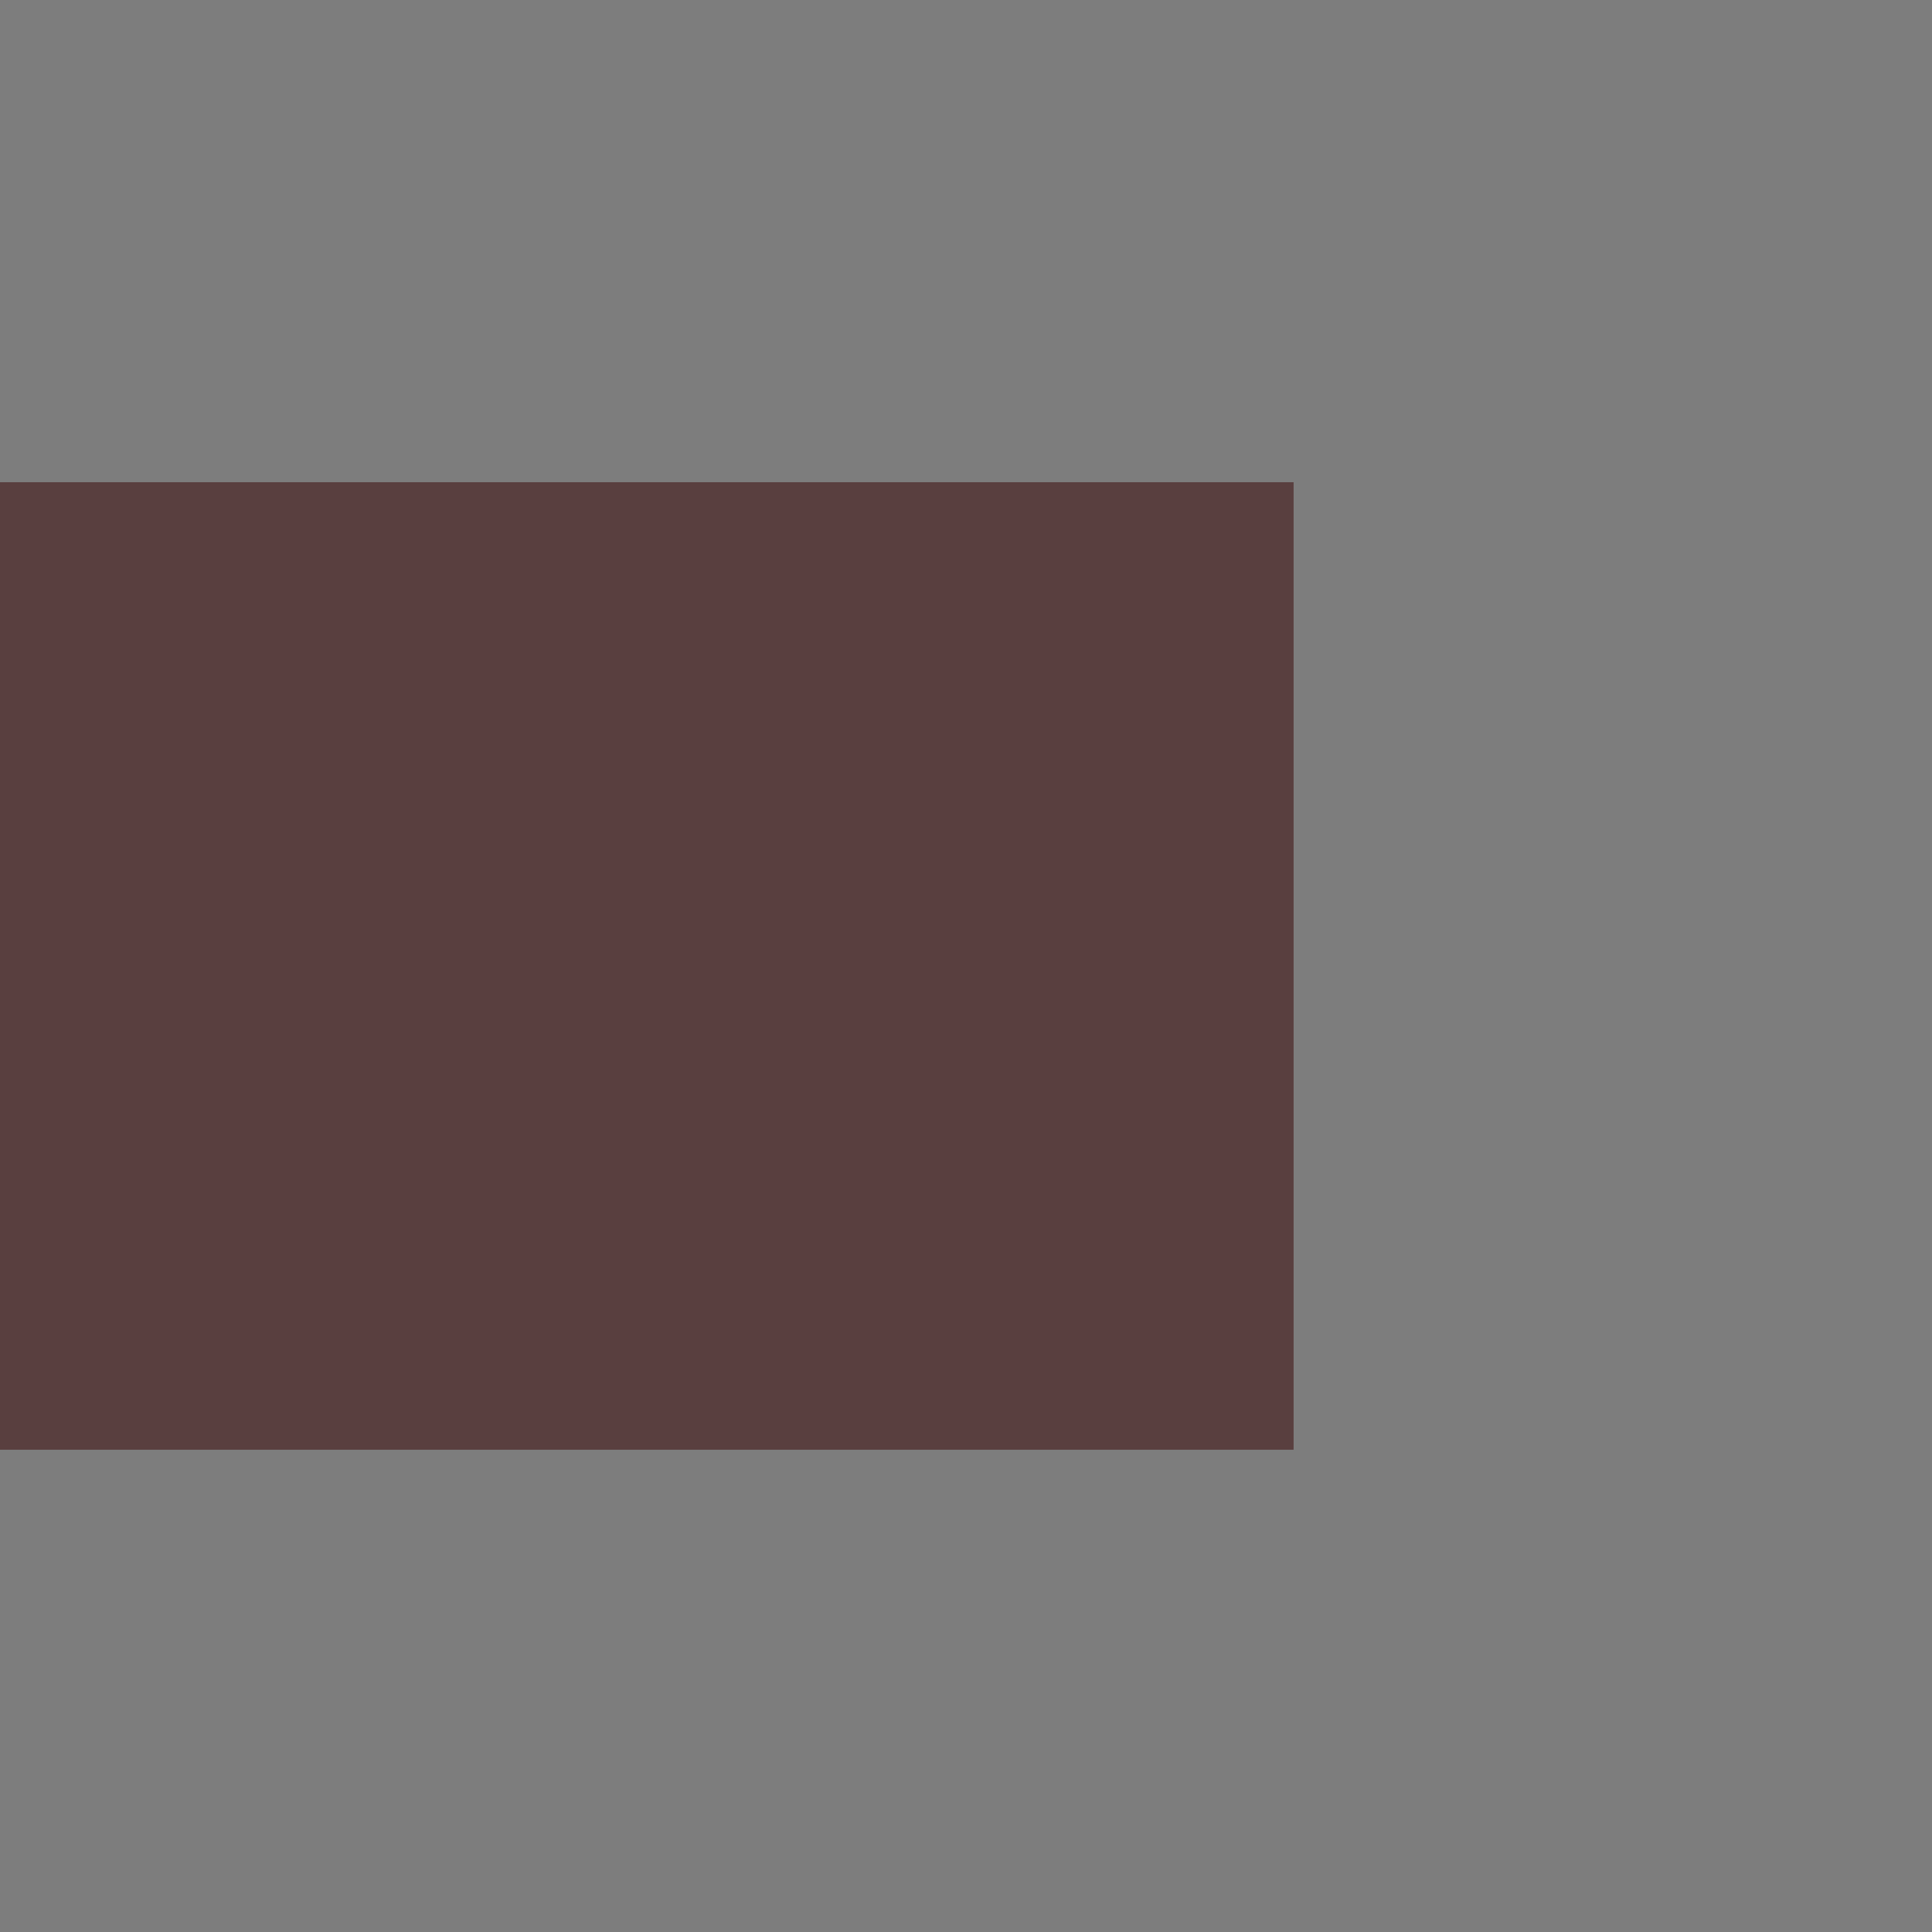
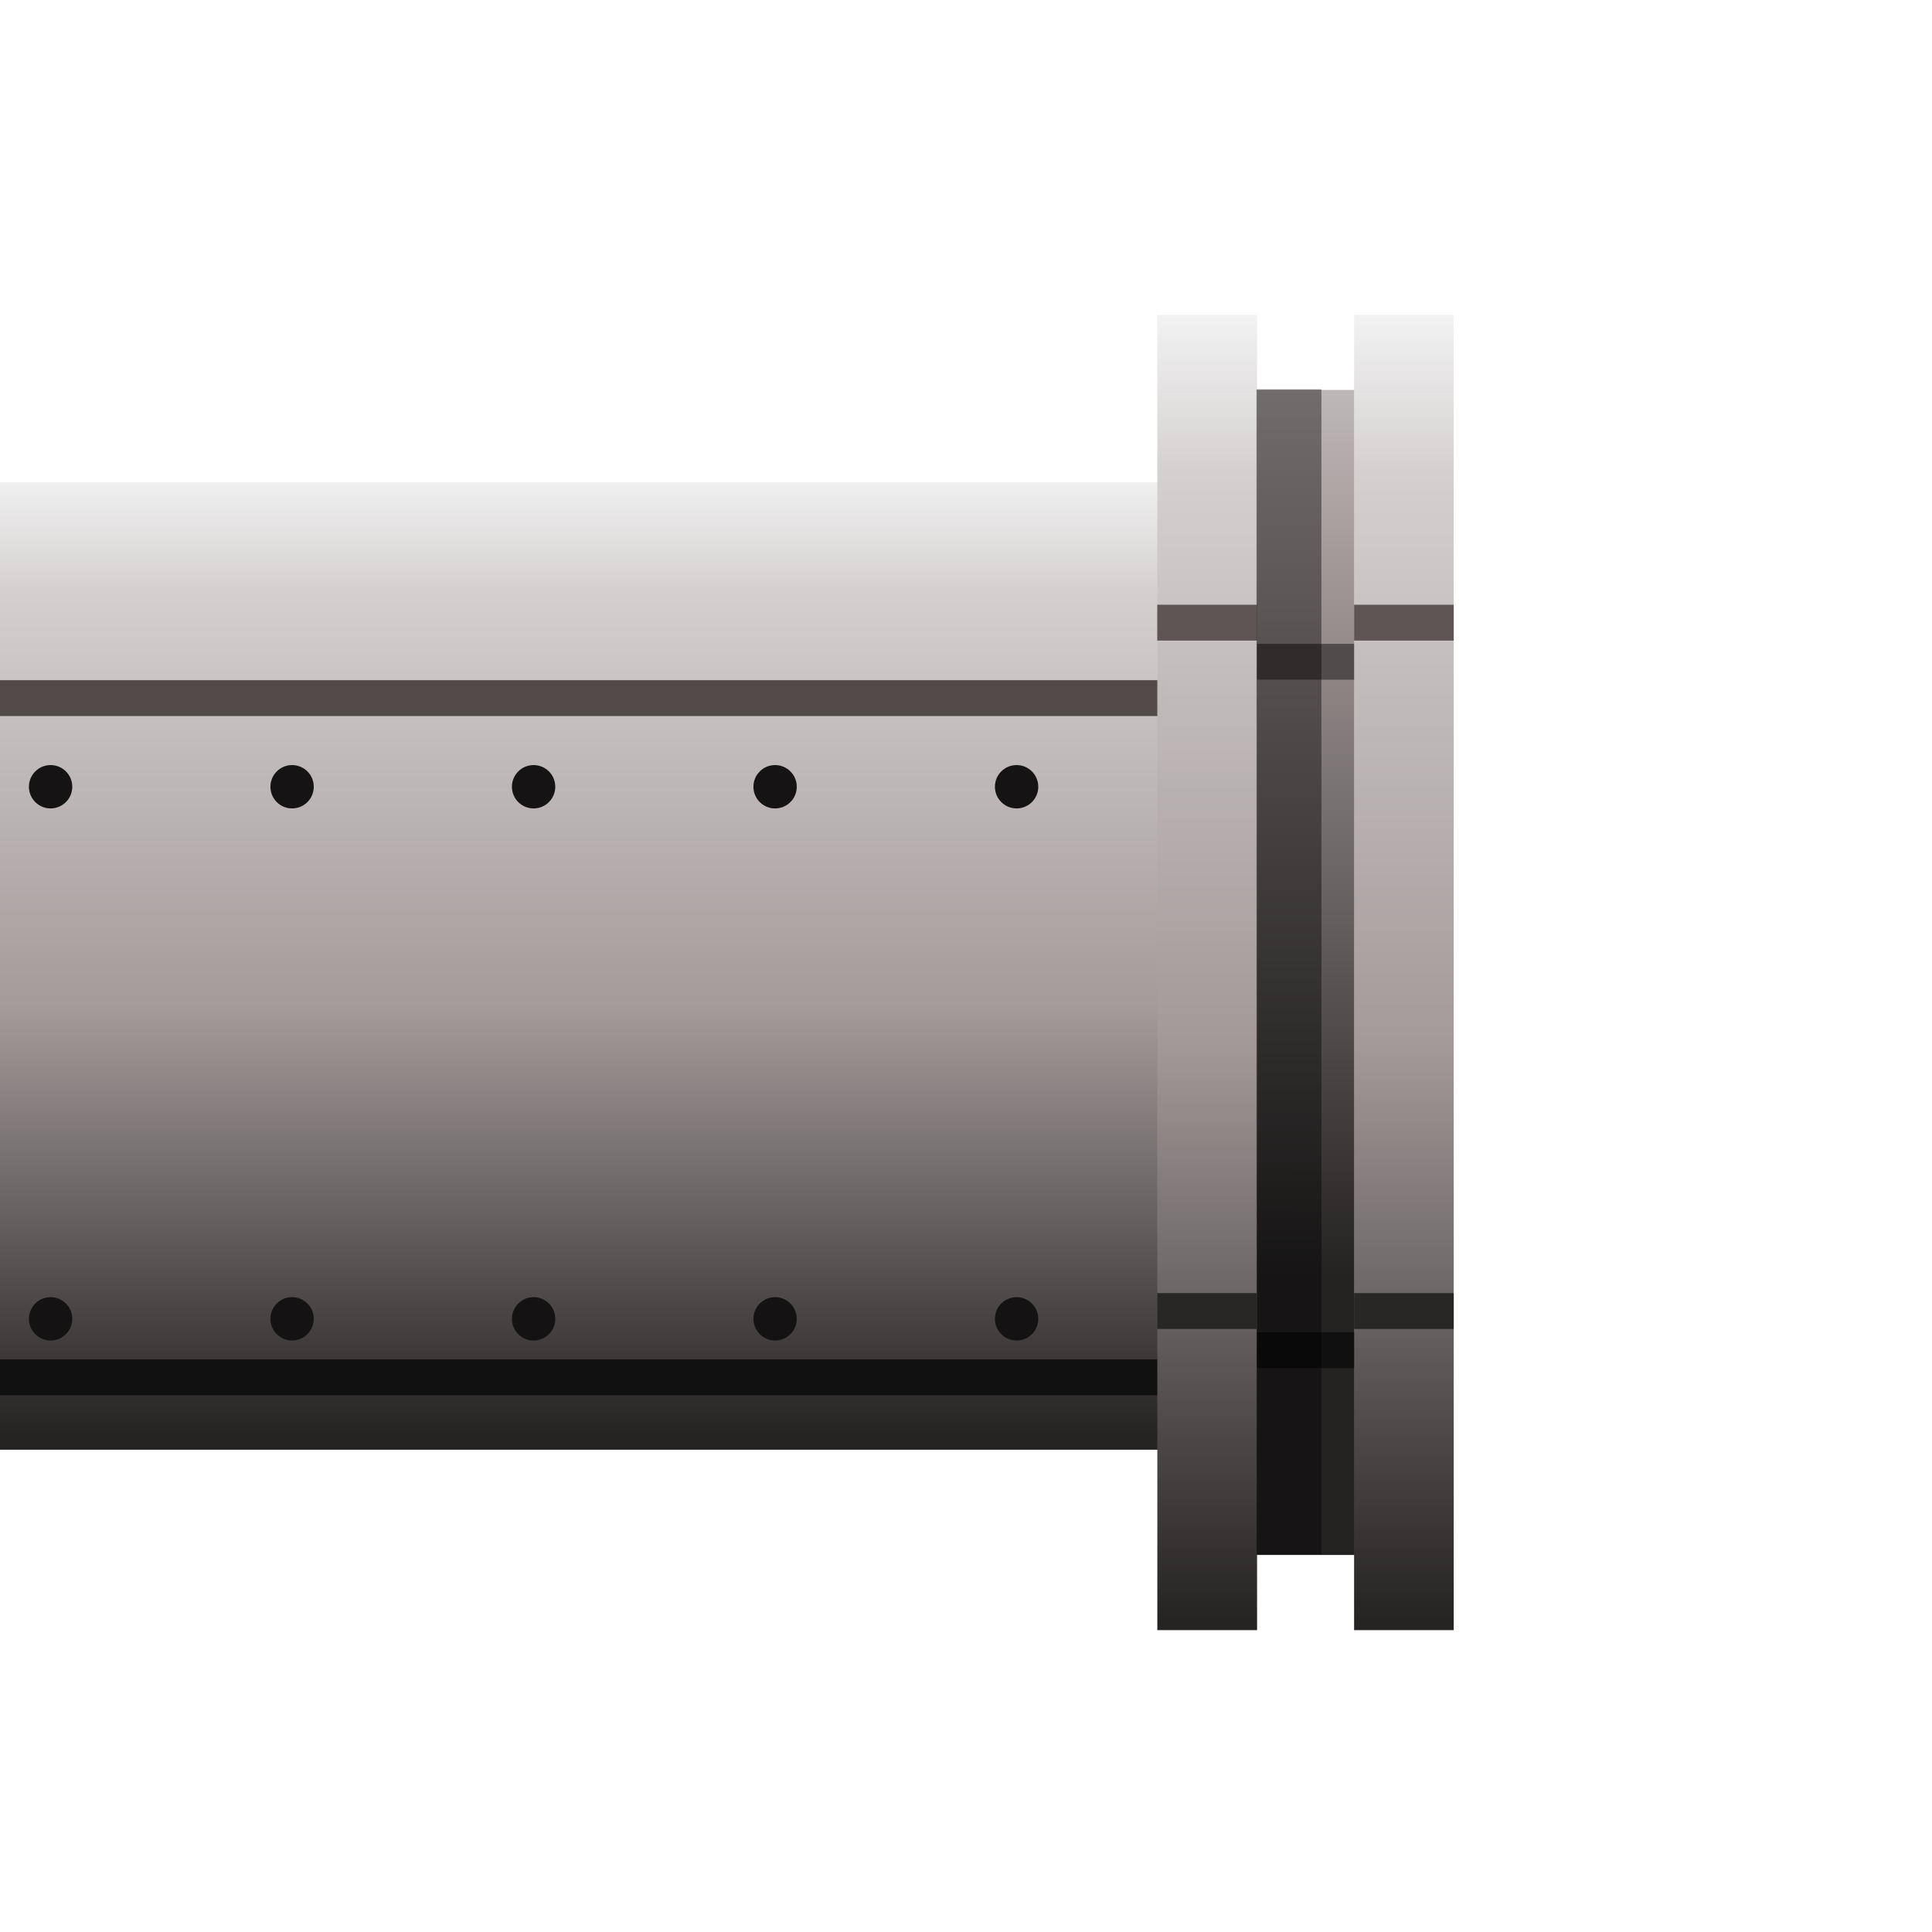
- <svg xmlns="http://www.w3.org/2000/svg" width="32" height="32" viewBox="0 0 32 32" version="1.1" id="svg8">
-   <defs id="defs2" />
+ <svg xmlns="http://www.w3.org/2000/svg" xmlns:xlink="http://www.w3.org/1999/xlink" width="32" height="32" viewBox="0 0 32 32" version="1.1" id="svg8">
+   <defs id="defs2">
+     <linearGradient id="linearGradient4810">
+       <stop id="stop4802" offset="0" style="stop-color:#f2f2f2;stop-opacity:1" />
+       <stop style="stop-color:#d5d0d0;stop-opacity:0.996" offset="0.119" id="stop4804" />
+       <stop style="stop-color:#a39999;stop-opacity:0.992" offset="0.383" id="stop4806" />
+       <stop id="stop4808" offset="1" style="stop-color:#252222;stop-opacity:0.996" />
+     </linearGradient>
+     <linearGradient id="linearGradient4751">
+       <stop style="stop-color:#f2f2f2;stop-opacity:1" offset="0" id="stop4747" />
+       <stop id="stop4757" offset="0.119" style="stop-color:#d5d0d0;stop-opacity:0.996" />
+       <stop id="stop4755" offset="0.557" style="stop-color:#a39999;stop-opacity:0.992" />
+       <stop style="stop-color:#252222;stop-opacity:0.996" offset="1" id="stop4749" />
+     </linearGradient>
+     <linearGradient xlink:href="#linearGradient4751" id="linearGradient4753" x1="22.207" y1="1098.375" x2="22.207" y2="1114.268" gradientUnits="userSpaceOnUse" gradientTransform="translate(-32.02539)" />
+     <linearGradient xlink:href="#linearGradient4751" id="linearGradient4767" x1="10.346" y1="1095.748" x2="10.346" y2="1117.34" gradientUnits="userSpaceOnUse" gradientTransform="matrix(-1,0,0,1,32.02539,0)" />
+     <linearGradient xlink:href="#linearGradient4810" id="linearGradient4778" gradientUnits="userSpaceOnUse" x1="10.346" y1="1090.455" x2="10.346" y2="1112.294" gradientTransform="matrix(0.3272727,0,0,0.8856557,-25.02782,126.5342)" />
+   </defs>
  <g id="layer1" transform="translate(0,-1090.5)">
-     <rect style="opacity:1;fill:#252525;fill-opacity:0.595;fill-rule:nonzero;stroke:none;stroke-width:1;stroke-linecap:butt;stroke-linejoin:miter;stroke-miterlimit:4;stroke-dasharray:none;stroke-dashoffset:0.5;stroke-opacity:1" id="rect4751" width="32" height="32" x="0" y="1090.5" />
-     <rect style="opacity:1;fill:#593f3f;fill-opacity:1;fill-rule:nonzero;stroke:none;stroke-width:0.818;stroke-linecap:butt;stroke-linejoin:miter;stroke-miterlimit:4;stroke-dasharray:none;stroke-dashoffset:0.5;stroke-opacity:1" id="rect4750" width="21.426" height="16.025" x="-21.426" y="1098.487" transform="scale(-1,1)" />
+     <rect style="opacity:1;fill:url(#linearGradient4753);fill-opacity:1;fill-rule:nonzero;stroke:none;stroke-width:0.818;stroke-linecap:butt;stroke-linejoin:miter;stroke-miterlimit:4;stroke-dasharray:none;stroke-dashoffset:0.5;stroke-opacity:1" id="rect4750" width="21.426" height="16.025" x="-21.426" y="1098.487" transform="scale(-1,1)" />
+     <path id="path8540" d="m 19.338,1113.016 v 0.594 H 0 v -0.594 z" style="opacity:1;fill:#131111;fill-opacity:0.996;fill-rule:nonzero;stroke:none;stroke-width:0.743;stroke-linecap:butt;stroke-linejoin:bevel;stroke-miterlimit:4;stroke-dasharray:none;stroke-dashoffset:0.5;stroke-opacity:1" />
+     <path style="opacity:1;fill:#534a4a;fill-opacity:0.996;fill-rule:nonzero;stroke:none;stroke-width:0.743;stroke-linecap:butt;stroke-linejoin:bevel;stroke-miterlimit:4;stroke-dasharray:none;stroke-dashoffset:0.5;stroke-opacity:1" d="m 19.338,1101.766 v 0.594 H 0 v -0.594 z" id="rect4812" />
+     <path style="opacity:1;fill:url(#linearGradient4767);fill-opacity:1;fill-rule:nonzero;stroke:none;stroke-width:0.779;stroke-linecap:butt;stroke-linejoin:bevel;stroke-miterlimit:4;stroke-dasharray:none;stroke-dashoffset:0.5;stroke-opacity:1" d="M 24.078,1095.715 V 1117.5 h -1.65 v -1.246 h -1.607 v 1.246 h -1.652 v -21.785 h 1.652 v 1.244 h 1.607 v -1.244 z" id="rect4759" />
+     <rect y="1096.96" x="-22.427" height="19.295" width="1.607" id="rect4776" style="opacity:1;fill:url(#linearGradient4778);fill-opacity:1;fill-rule:nonzero;stroke:none;stroke-width:0.419;stroke-linecap:butt;stroke-linejoin:bevel;stroke-miterlimit:4;stroke-dasharray:none;stroke-dashoffset:0.5;stroke-opacity:1" transform="scale(-1,1)" />
+     <path style="opacity:1;fill:#605555;fill-opacity:0.996;fill-rule:nonzero;stroke:none;stroke-width:0.743;stroke-linecap:butt;stroke-linejoin:bevel;stroke-miterlimit:4;stroke-dasharray:none;stroke-dashoffset:0.5;stroke-opacity:1" d="m 24.078,1100.516 v 0.594 h -1.65 v -0.594 z m -3.258,0 v 0.594 h -1.652 v -0.594 z" id="path8542" />
+     <path style="opacity:1;fill:#524b4b;fill-opacity:1;fill-rule:nonzero;stroke:none;stroke-width:0.743;stroke-linecap:butt;stroke-linejoin:bevel;stroke-miterlimit:4;stroke-dasharray:none;stroke-dashoffset:0.5;stroke-opacity:1" d="m 22.428,1101.164 v 0.594 h -1.607 v -0.594 z" id="path8547" />
+     <path id="path8557" d="m 22.428,1112.566 v 0.594 h -1.607 v -0.594 z" style="opacity:1;fill:#111010;fill-opacity:1;fill-rule:nonzero;stroke:none;stroke-width:0.743;stroke-linecap:butt;stroke-linejoin:bevel;stroke-miterlimit:4;stroke-dasharray:none;stroke-dashoffset:0.5;stroke-opacity:1" />
+     <path style="opacity:1;fill:#000000;fill-opacity:0.409;fill-rule:nonzero;stroke:none;stroke-width:0.419;stroke-linecap:butt;stroke-linejoin:bevel;stroke-miterlimit:4;stroke-dasharray:none;stroke-dashoffset:0.5;stroke-opacity:1" d="m 21.887,1096.948 v 19.295 H 20.811 v -19.295 z" id="rect4797" />
+     <circle style="opacity:1;fill:#151313;fill-opacity:0.996;fill-rule:nonzero;stroke:none;stroke-width:0.8;stroke-linecap:butt;stroke-linejoin:bevel;stroke-miterlimit:4;stroke-dasharray:none;stroke-dashoffset:0.5;stroke-opacity:1" id="path4817" cx="-16.838" cy="1103.531" r="0.359" transform="scale(-1,1)" />
+     <circle r="0.359" cy="1103.531" cx="-0.838" id="circle4819" style="opacity:1;fill:#151313;fill-opacity:0.996;fill-rule:nonzero;stroke:none;stroke-width:0.8;stroke-linecap:butt;stroke-linejoin:bevel;stroke-miterlimit:4;stroke-dasharray:none;stroke-dashoffset:0.5;stroke-opacity:1" transform="scale(-1,1)" />
+     <circle style="opacity:1;fill:#151313;fill-opacity:0.996;fill-rule:nonzero;stroke:none;stroke-width:0.8;stroke-linecap:butt;stroke-linejoin:bevel;stroke-miterlimit:4;stroke-dasharray:none;stroke-dashoffset:0.5;stroke-opacity:1" id="circle4821" cx="-4.838" cy="1103.531" r="0.359" transform="scale(-1,1)" />
+     <circle r="0.359" cy="1103.531" cx="-8.838" id="circle4823" style="opacity:1;fill:#151313;fill-opacity:0.996;fill-rule:nonzero;stroke:none;stroke-width:0.8;stroke-linecap:butt;stroke-linejoin:bevel;stroke-miterlimit:4;stroke-dasharray:none;stroke-dashoffset:0.5;stroke-opacity:1" transform="scale(-1,1)" />
+     <circle style="opacity:1;fill:#151313;fill-opacity:0.996;fill-rule:nonzero;stroke:none;stroke-width:0.8;stroke-linecap:butt;stroke-linejoin:bevel;stroke-miterlimit:4;stroke-dasharray:none;stroke-dashoffset:0.5;stroke-opacity:1" id="circle4825" cx="-12.838" cy="1103.531" r="0.359" transform="scale(-1,1)" />
+     <circle r="0.359" cy="1112.344" cx="-16.838" id="circle8530" style="opacity:1;fill:#151313;fill-opacity:0.996;fill-rule:nonzero;stroke:none;stroke-width:0.8;stroke-linecap:butt;stroke-linejoin:bevel;stroke-miterlimit:4;stroke-dasharray:none;stroke-dashoffset:0.5;stroke-opacity:1" transform="scale(-1,1)" />
+     <circle style="opacity:1;fill:#151313;fill-opacity:0.996;fill-rule:nonzero;stroke:none;stroke-width:0.8;stroke-linecap:butt;stroke-linejoin:bevel;stroke-miterlimit:4;stroke-dasharray:none;stroke-dashoffset:0.5;stroke-opacity:1" id="circle8532" cx="-0.838" cy="1112.344" r="0.359" transform="scale(-1,1)" />
+     <circle r="0.359" cy="1112.344" cx="-4.838" id="circle8534" style="opacity:1;fill:#151313;fill-opacity:0.996;fill-rule:nonzero;stroke:none;stroke-width:0.8;stroke-linecap:butt;stroke-linejoin:bevel;stroke-miterlimit:4;stroke-dasharray:none;stroke-dashoffset:0.5;stroke-opacity:1" transform="scale(-1,1)" />
+     <circle style="opacity:1;fill:#151313;fill-opacity:0.996;fill-rule:nonzero;stroke:none;stroke-width:0.8;stroke-linecap:butt;stroke-linejoin:bevel;stroke-miterlimit:4;stroke-dasharray:none;stroke-dashoffset:0.5;stroke-opacity:1" id="circle8536" cx="-8.838" cy="1112.344" r="0.359" transform="scale(-1,1)" />
+     <circle r="0.359" cy="1112.344" cx="-12.838" id="circle8538" style="opacity:1;fill:#151313;fill-opacity:0.996;fill-rule:nonzero;stroke:none;stroke-width:0.8;stroke-linecap:butt;stroke-linejoin:bevel;stroke-miterlimit:4;stroke-dasharray:none;stroke-dashoffset:0.5;stroke-opacity:1" transform="scale(-1,1)" />
+     <path id="path8555" d="m 24.078,1111.918 v 0.594 h -1.65 v -0.594 z m -3.258,0 v 0.594 h -1.652 v -0.594 z" style="opacity:1;fill:#292626;fill-opacity:1;fill-rule:nonzero;stroke:none;stroke-width:0.743;stroke-linecap:butt;stroke-linejoin:bevel;stroke-miterlimit:4;stroke-dasharray:none;stroke-dashoffset:0.5;stroke-opacity:1" />
  </g>
</svg>
